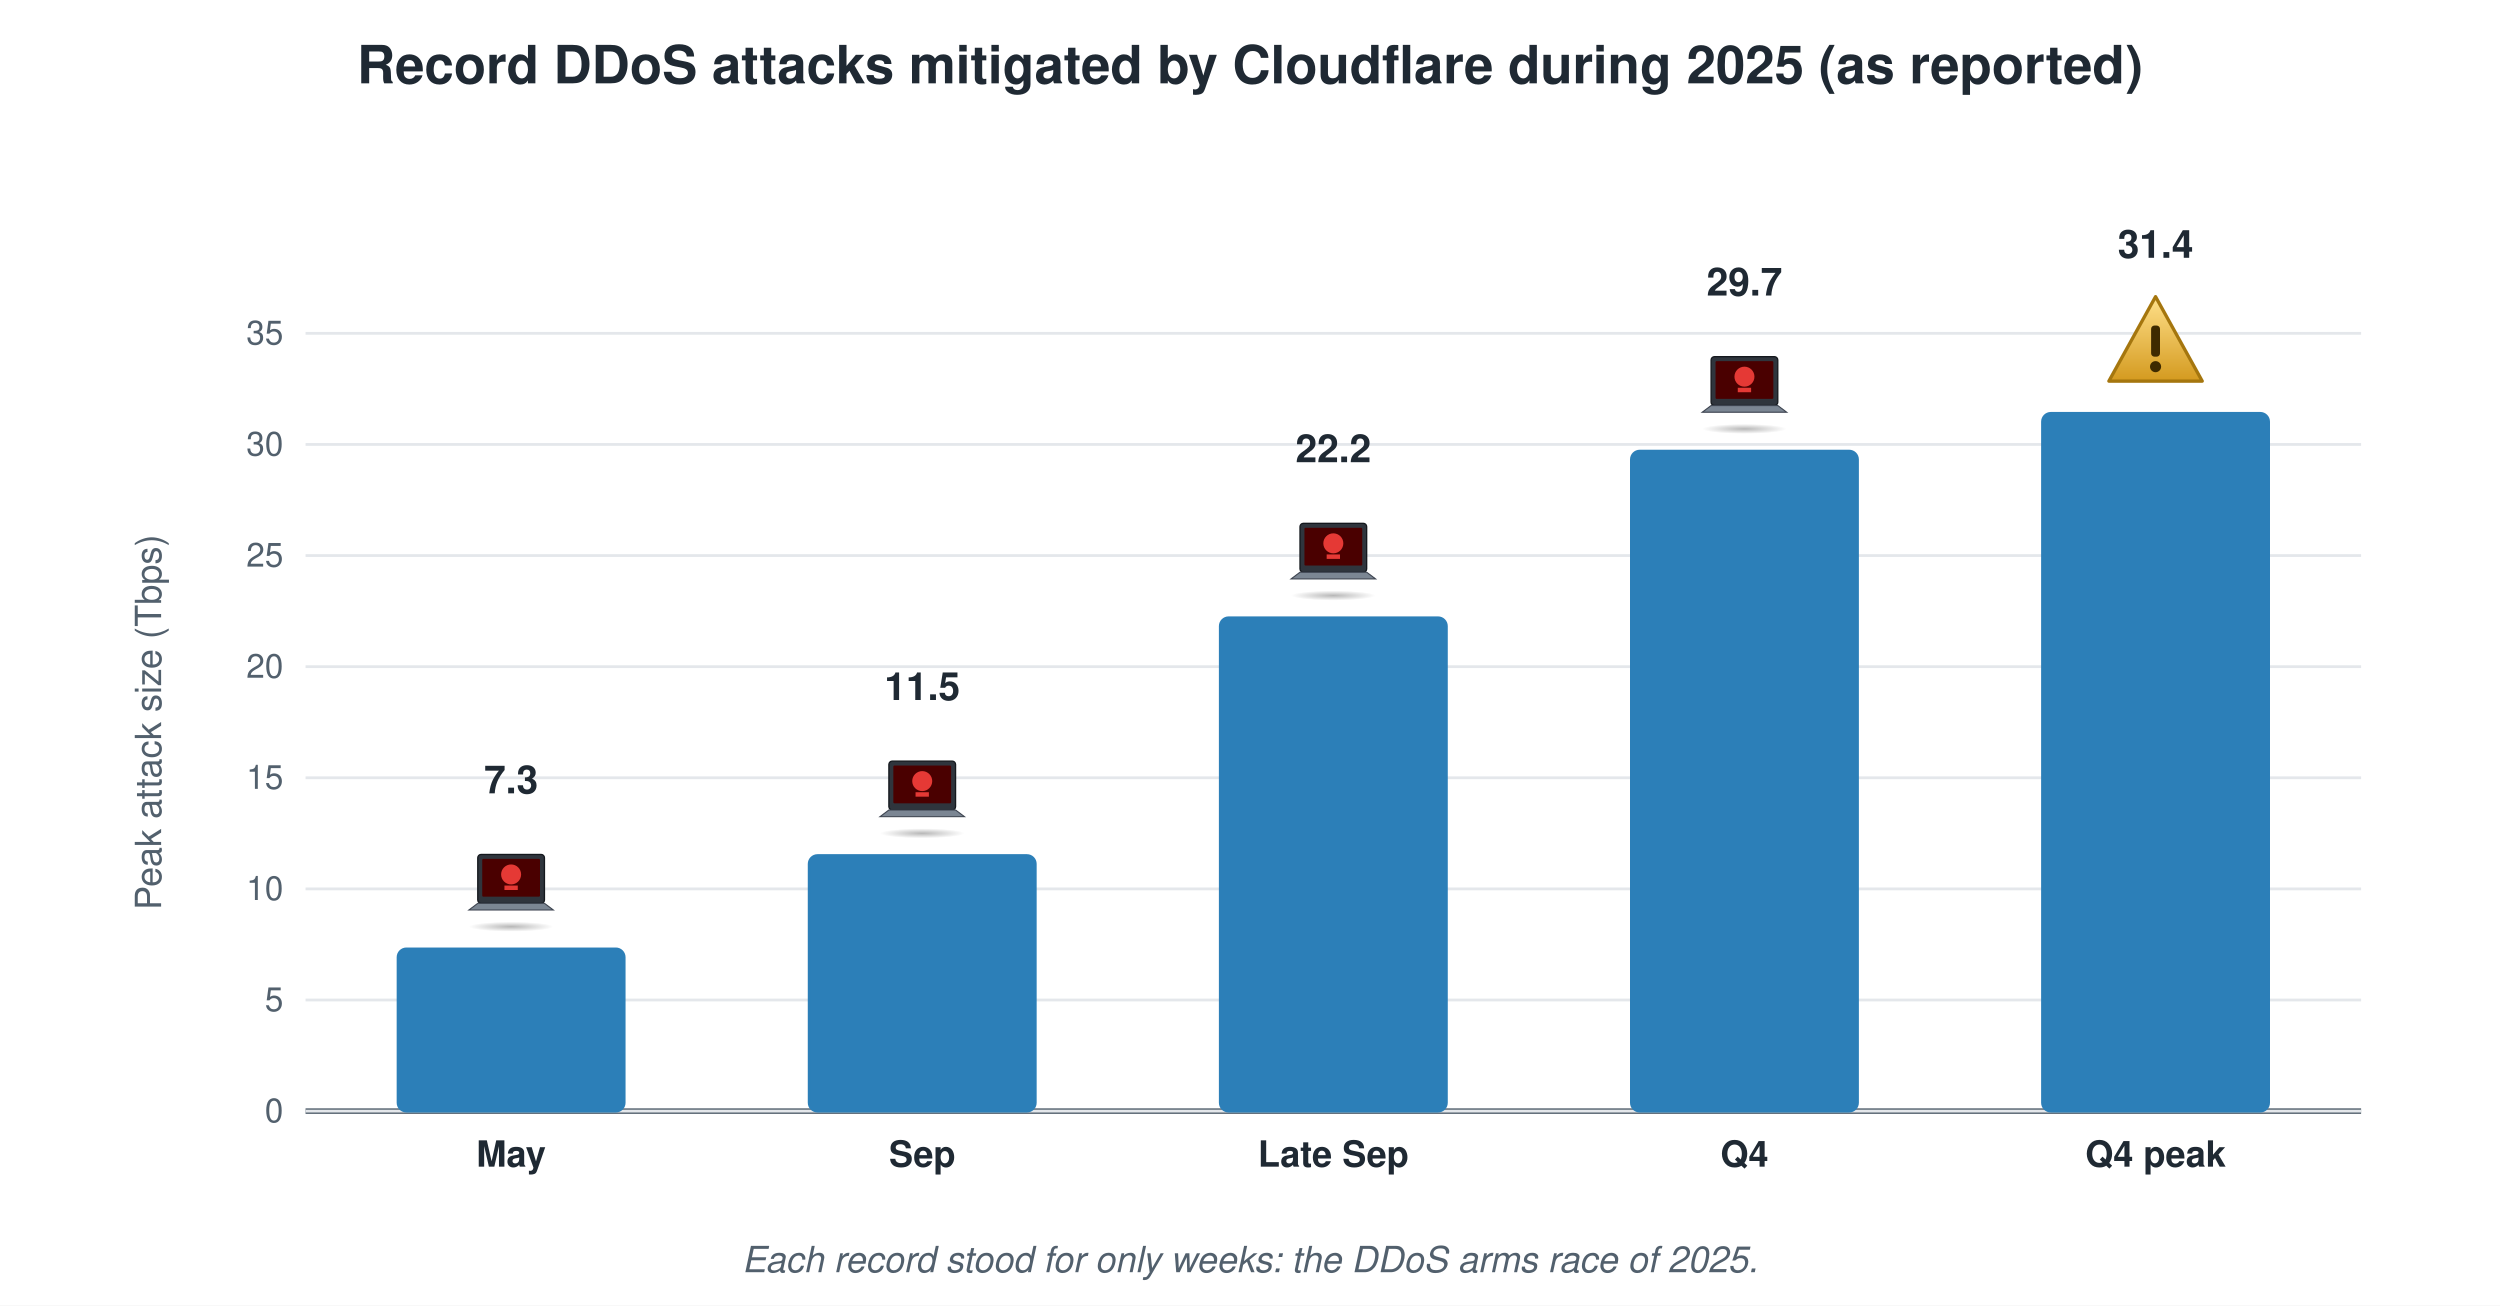
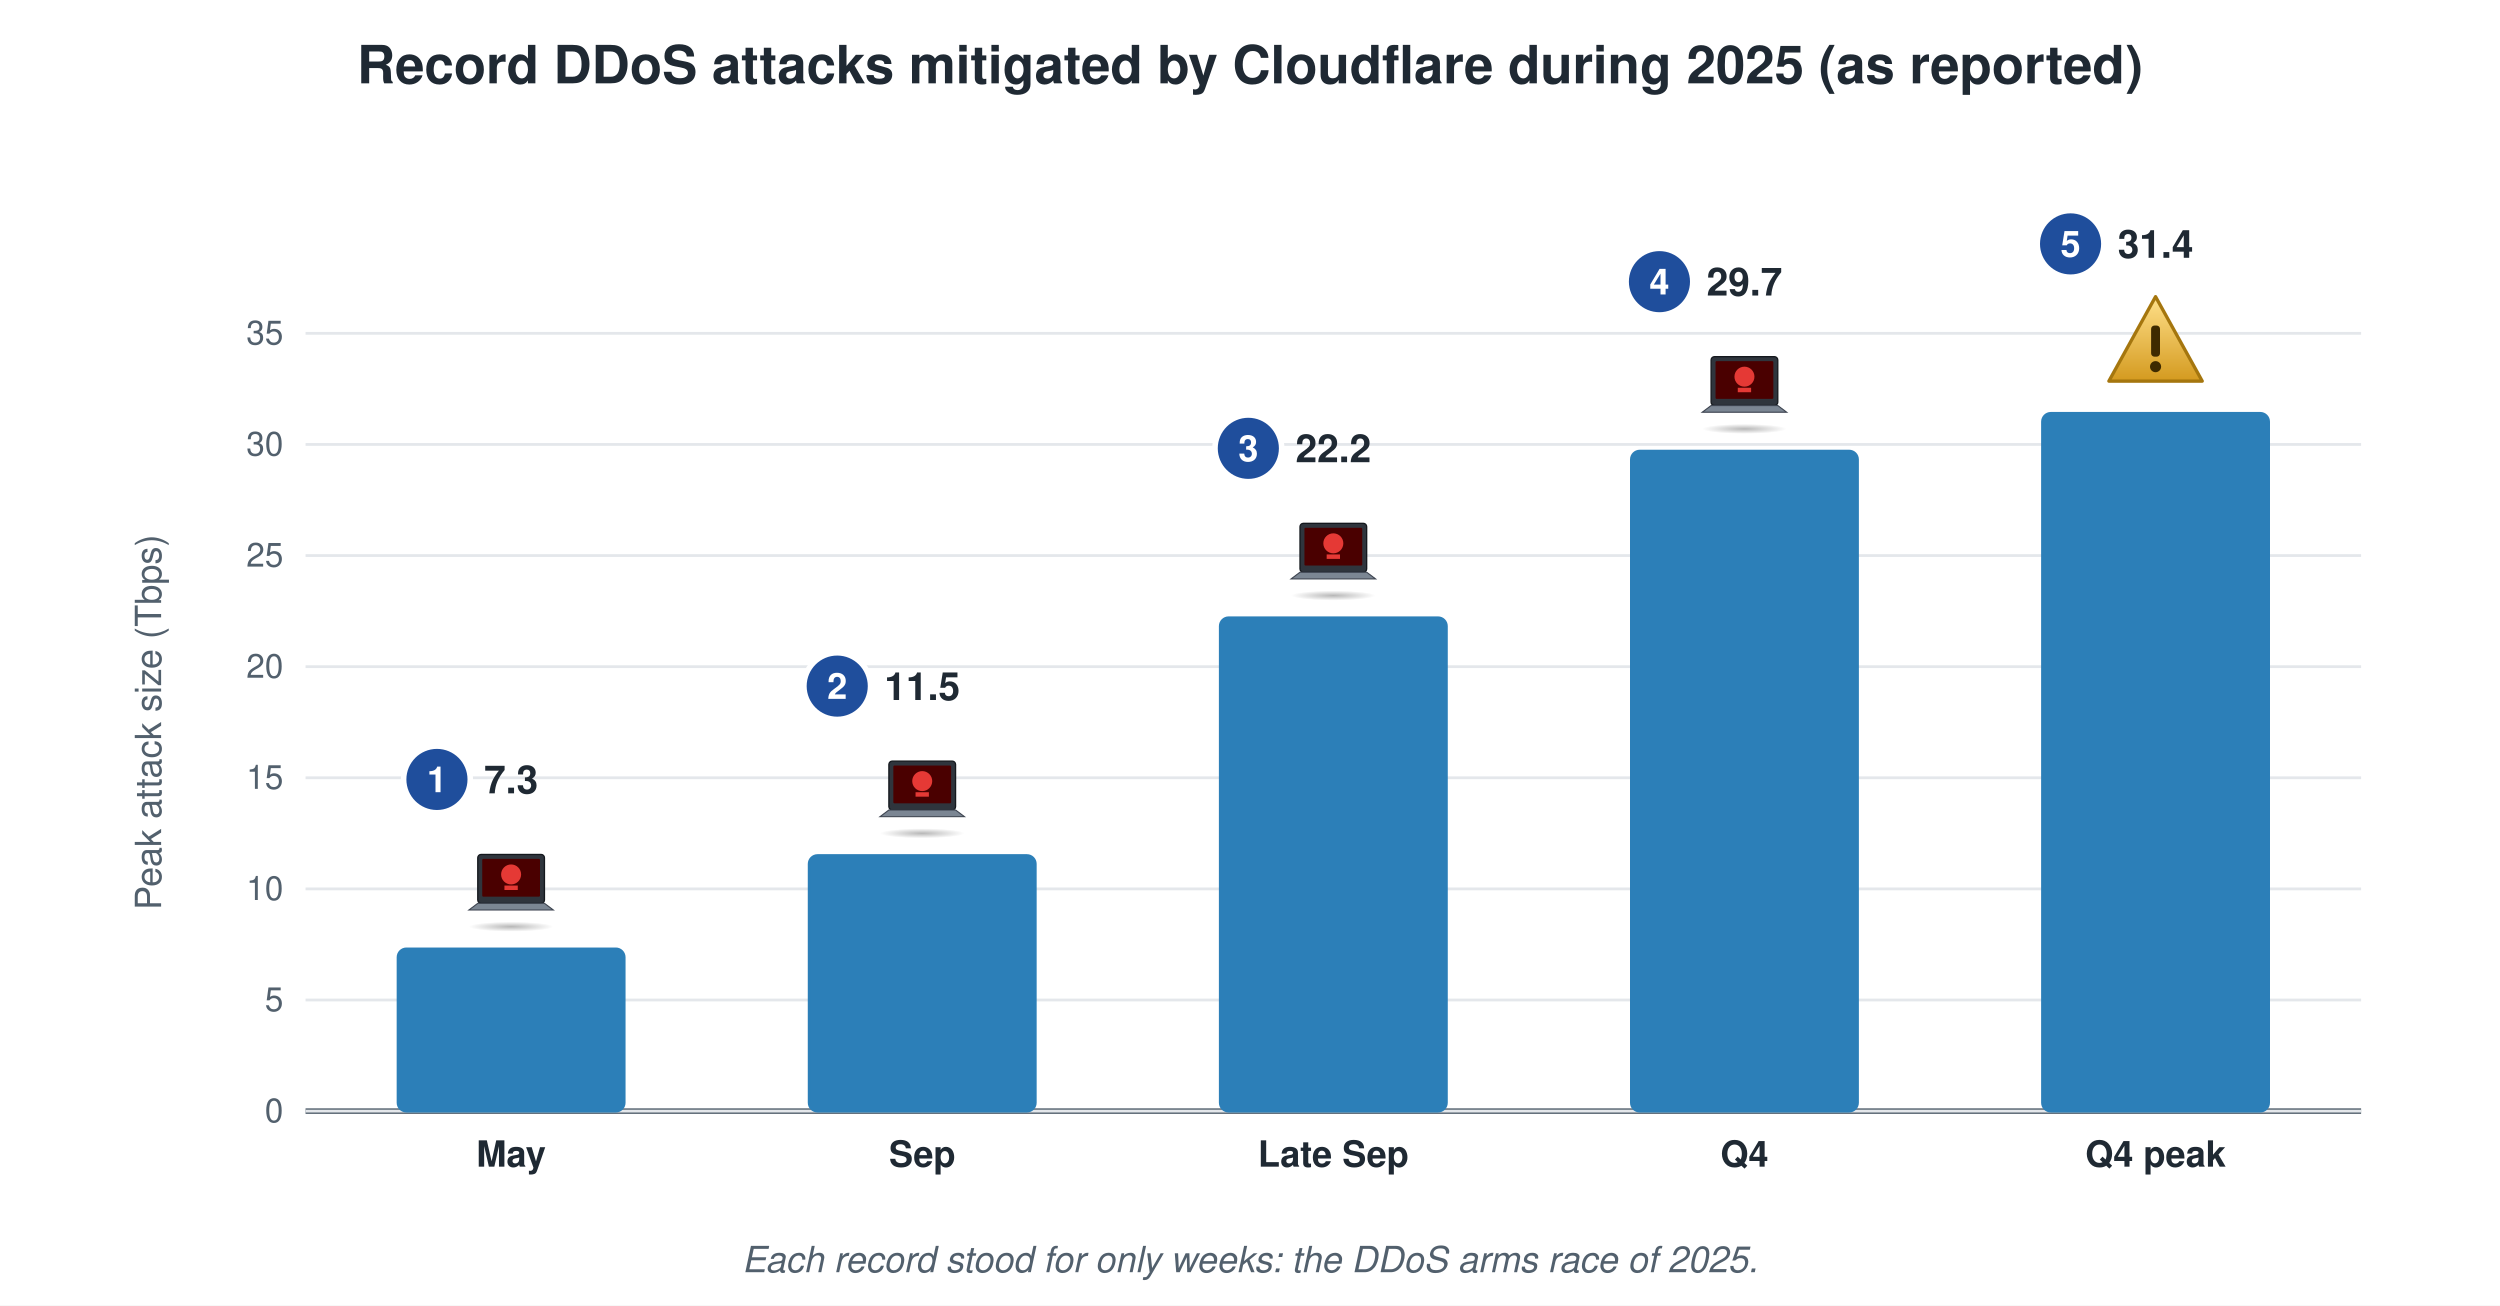
<svg xmlns="http://www.w3.org/2000/svg" viewBox="0 0 900 470" width="900" height="470" role="img" aria-labelledby="t d">
  <style>@media (prefers-reduced-motion: no-preference){.st{animation:fig-in .7s ease-out both}.s1{animation-delay:0.00s}.s2{animation-delay:0.90s}.s3{animation-delay:1.80s}.s4{animation-delay:2.70s}.s5{animation-delay:3.60s}}@keyframes fig-in{from{opacity:0}to{opacity:1}}</style>
  <defs>
    <linearGradient id="g-box" x1="0" y1="0" x2="0" y2="1">
      <stop offset="0" stop-color="#f3f8fe" />
      <stop offset="1" stop-color="#c9ddf4" />
    </linearGradient>
    <filter id="f-drop" x="-10%" y="-10%" width="130%" height="140%">
      <feDropShadow dx="1.5" dy="2" stdDeviation="1.6" flood-color="#000" flood-opacity=".18" />
    </filter>
    <linearGradient id="g-steel" x1="0" y1="0" x2="1" y2="0">
      <stop offset="0" stop-color="#4a5361" />
      <stop offset=".5" stop-color="#2b313a" />
      <stop offset="1" stop-color="#1c2027" />
    </linearGradient>
    <linearGradient id="g-steel-top" x1="0" y1="0" x2="0" y2="1">
      <stop offset="0" stop-color="#7d8796" />
      <stop offset="1" stop-color="#4a5361" />
    </linearGradient>
    <linearGradient id="g-silver" x1="0" y1="0" x2="0" y2="1">
      <stop offset="0" stop-color="#f4f6f8" />
      <stop offset="1" stop-color="#b9c0c9" />
    </linearGradient>
    <linearGradient id="g-silver-side" x1="0" y1="0" x2="1" y2="0">
      <stop offset="0" stop-color="#d8dde3" />
      <stop offset="1" stop-color="#9aa3ae" />
    </linearGradient>
    <linearGradient id="g-screen" x1="0" y1="0" x2="1" y2="1">
      <stop offset="0" stop-color="#5fc3ff" />
      <stop offset=".55" stop-color="#1e88e5" />
      <stop offset="1" stop-color="#0b4f9c" />
    </linearGradient>
    <linearGradient id="g-router" x1="0" y1="0" x2="0" y2="1">
      <stop offset="0" stop-color="#6fb6e8" />
      <stop offset="1" stop-color="#1f5f99" />
    </linearGradient>
    <linearGradient id="g-router-top" x1="0" y1="0" x2="0" y2="1">
      <stop offset="0" stop-color="#e9f4fc" />
      <stop offset="1" stop-color="#a9cdea" />
    </linearGradient>
    <linearGradient id="g-db" x1="0" y1="0" x2="1" y2="0">
      <stop offset="0" stop-color="#8e99a6" />
      <stop offset=".45" stop-color="#e3e7eb" />
      <stop offset="1" stop-color="#7b8693" />
    </linearGradient>
    <linearGradient id="g-brick" x1="0" y1="0" x2="0" y2="1">
      <stop offset="0" stop-color="#e2774f" />
      <stop offset="1" stop-color="#b2472a" />
    </linearGradient>
    <linearGradient id="g-cloud" x1="0" y1="0" x2="0" y2="1">
      <stop offset="0" stop-color="#ffffff" />
      <stop offset="1" stop-color="#b8dcf5" />
    </linearGradient>
    <linearGradient id="g-skin" x1="0" y1="0" x2="0" y2="1">
      <stop offset="0" stop-color="#f7d7bf" />
      <stop offset="1" stop-color="#e2b394" />
    </linearGradient>
    <linearGradient id="g-suit" x1="0" y1="0" x2="0" y2="1">
      <stop offset="0" stop-color="#4b5563" />
      <stop offset="1" stop-color="#1f2733" />
    </linearGradient>
    <linearGradient id="g-suit2" x1="0" y1="0" x2="0" y2="1">
      <stop offset="0" stop-color="#7b5ea7" />
      <stop offset="1" stop-color="#46336b" />
    </linearGradient>
    <linearGradient id="g-hood" x1="0" y1="0" x2="0" y2="1">
      <stop offset="0" stop-color="#3a3f47" />
      <stop offset="1" stop-color="#0f1216" />
    </linearGradient>
    <linearGradient id="g-robot" x1="0" y1="0" x2="0" y2="1">
      <stop offset="0" stop-color="#e8eef5" />
      <stop offset="1" stop-color="#9fb0c3" />
    </linearGradient>
    <linearGradient id="g-gold" x1="0" y1="0" x2="0" y2="1">
      <stop offset="0" stop-color="#ffe08a" />
      <stop offset="1" stop-color="#d49a1f" />
    </linearGradient>
    <linearGradient id="g-paper" x1="0" y1="0" x2="0" y2="1">
      <stop offset="0" stop-color="#ffffff" />
      <stop offset="1" stop-color="#e4e9ef" />
    </linearGradient>
    <linearGradient id="g-green" x1="0" y1="0" x2="0" y2="1">
      <stop offset="0" stop-color="#7fd38b" />
      <stop offset="1" stop-color="#2e8b45" />
    </linearGradient>
    <linearGradient id="g-red" x1="0" y1="0" x2="0" y2="1">
      <stop offset="0" stop-color="#ff8a80" />
      <stop offset="1" stop-color="#c62828" />
    </linearGradient>
    <radialGradient id="g-shadow">
      <stop offset="0" stop-color="#000" stop-opacity=".28" />
      <stop offset="1" stop-color="#000" stop-opacity="0" />
    </radialGradient>
    <linearGradient id="g-suit3" x1="0" y1="0" x2="0" y2="1">
      <stop offset="0" stop-color="#2e86c1" />
      <stop offset="1" stop-color="#1b4f72" />
    </linearGradient>
    <symbol id="i-bot" viewBox="0 0 100 100">
      <ellipse cx="50" cy="95" rx="38" ry="4.5" fill="url(#g-shadow)" />
      <rect x="20" y="30" width="60" height="44" rx="3" fill="#2f353d" stroke="#14181d" stroke-width="1.2" />
      <rect x="24" y="34" width="52" height="34" rx="1" fill="#4a0000" />
      <circle cx="50" cy="48" r="9" fill="#e53935" />
      <path d="M44 58 h12 v4 h-12 Z" fill="#e53935" />
      <path d="M12 80 L20 74 H80 L88 80 Z" fill="#7b8693" stroke="#3d4450" stroke-width="1" />
    </symbol>
    <symbol id="i-warning" viewBox="0 0 100 100">
      <path d="M50 10 L92 86 H8 Z" fill="url(#g-gold)" stroke="#a5760e" stroke-width="3" stroke-linejoin="round" />
      <rect x="46" y="36" width="8" height="28" rx="3" fill="#3e2a00" />
      <circle cx="50" cy="73" r="5" fill="#3e2a00" />
    </symbol>
  </defs>
  <rect width="900" height="470" fill="#ffffff" />
  <text x="450.0" y="30.0" font-family="Helvetica, Arial, sans-serif" font-size="19" fill="#1f2933" font-weight="bold" text-anchor="middle">Record DDoS attacks mitigated by Cloudflare during 2025 (as reported)</text>
  <line x1="110" y1="400" x2="850" y2="400" stroke="#52606d" stroke-width="2" />
  <line x1="110" y1="400.0" x2="850" y2="400.0" stroke="#e4e7eb" />
  <text x="102.0" y="404.0" font-family="Helvetica, Arial, sans-serif" font-size="12" fill="#52606d" font-weight="normal" text-anchor="end">0</text>
  <line x1="110" y1="360.0" x2="850" y2="360.0" stroke="#e4e7eb" />
  <text x="102.0" y="364.0" font-family="Helvetica, Arial, sans-serif" font-size="12" fill="#52606d" font-weight="normal" text-anchor="end">5</text>
  <line x1="110" y1="320.0" x2="850" y2="320.0" stroke="#e4e7eb" />
  <text x="102.0" y="324.0" font-family="Helvetica, Arial, sans-serif" font-size="12" fill="#52606d" font-weight="normal" text-anchor="end">10</text>
  <line x1="110" y1="280.0" x2="850" y2="280.0" stroke="#e4e7eb" />
  <text x="102.0" y="284.0" font-family="Helvetica, Arial, sans-serif" font-size="12" fill="#52606d" font-weight="normal" text-anchor="end">15</text>
  <line x1="110" y1="240.0" x2="850" y2="240.0" stroke="#e4e7eb" />
  <text x="102.0" y="244.0" font-family="Helvetica, Arial, sans-serif" font-size="12" fill="#52606d" font-weight="normal" text-anchor="end">20</text>
  <line x1="110" y1="200.0" x2="850" y2="200.0" stroke="#e4e7eb" />
  <text x="102.0" y="204.0" font-family="Helvetica, Arial, sans-serif" font-size="12" fill="#52606d" font-weight="normal" text-anchor="end">25</text>
  <line x1="110" y1="160.0" x2="850" y2="160.0" stroke="#e4e7eb" />
  <text x="102.0" y="164.0" font-family="Helvetica, Arial, sans-serif" font-size="12" fill="#52606d" font-weight="normal" text-anchor="end">30</text>
  <line x1="110" y1="120.0" x2="850" y2="120.0" stroke="#e4e7eb" />
  <text x="102.0" y="124.0" font-family="Helvetica, Arial, sans-serif" font-size="12" fill="#52606d" font-weight="normal" text-anchor="end">35</text>
  <text x="58" y="260.0" font-family="Helvetica, Arial, sans-serif" font-size="13" fill="#52606d" text-anchor="middle" transform="rotate(-90 58 260.0)">Peak attack size (Tbps)</text>
  <g class="st s1">
    <rect x="143.3" y="341.6" width="81.4" height="58.4" rx="3" fill="#2c7fb8" fill-opacity="1" stroke="#2c7fb8" stroke-width="1" />
  </g>
  <g class="st s1">
    <use href="#i-bot" x="164.0" y="295.6" width="40" height="40" />
  </g>
  <g class="st s1">
    <text x="184.0" y="285.6" font-family="Helvetica, Arial, sans-serif" font-size="14" fill="#1f2933" font-weight="bold" text-anchor="middle">7.3</text>
  </g>
  <g class="st s1">
    <text x="184.0" y="420.0" font-family="Helvetica, Arial, sans-serif" font-size="13" fill="#1f2933" font-weight="bold" text-anchor="middle">May</text>
  </g>
  <g class="st s2">
    <rect x="291.3" y="308.0" width="81.4" height="92.0" rx="3" fill="#2c7fb8" fill-opacity="1" stroke="#2c7fb8" stroke-width="1" />
  </g>
  <g class="st s2">
    <use href="#i-bot" x="312.0" y="262.0" width="40" height="40" />
  </g>
  <g class="st s2">
    <text x="332.0" y="252.0" font-family="Helvetica, Arial, sans-serif" font-size="14" fill="#1f2933" font-weight="bold" text-anchor="middle">11.5</text>
  </g>
  <g class="st s2">
    <text x="332.0" y="420.0" font-family="Helvetica, Arial, sans-serif" font-size="13" fill="#1f2933" font-weight="bold" text-anchor="middle">Sep</text>
  </g>
  <g class="st s3">
    <rect x="439.3" y="222.4" width="81.4" height="177.6" rx="3" fill="#2c7fb8" fill-opacity="1" stroke="#2c7fb8" stroke-width="1" />
  </g>
  <g class="st s3">
    <use href="#i-bot" x="460.0" y="176.4" width="40" height="40" />
  </g>
  <g class="st s3">
    <text x="480.0" y="166.4" font-family="Helvetica, Arial, sans-serif" font-size="14" fill="#1f2933" font-weight="bold" text-anchor="middle">22.2</text>
  </g>
  <g class="st s3">
    <text x="480.0" y="420.0" font-family="Helvetica, Arial, sans-serif" font-size="13" fill="#1f2933" font-weight="bold" text-anchor="middle">Late Sep</text>
  </g>
  <g class="st s4">
    <rect x="587.3" y="162.4" width="81.4" height="237.6" rx="3" fill="#2c7fb8" fill-opacity="1" stroke="#2c7fb8" stroke-width="1" />
  </g>
  <g class="st s4">
    <use href="#i-bot" x="608.0" y="116.4" width="40" height="40" />
  </g>
  <g class="st s4">
    <text x="628.0" y="106.4" font-family="Helvetica, Arial, sans-serif" font-size="14" fill="#1f2933" font-weight="bold" text-anchor="middle">29.7</text>
  </g>
  <g class="st s4">
    <text x="628.0" y="420.0" font-family="Helvetica, Arial, sans-serif" font-size="13" fill="#1f2933" font-weight="bold" text-anchor="middle">Q4</text>
  </g>
  <g class="st s5">
    <rect x="735.3" y="148.8" width="81.4" height="251.2" rx="3" fill="#2c7fb8" fill-opacity="1" stroke="#2c7fb8" stroke-width="1" />
  </g>
  <g class="st s5">
    <use href="#i-warning" x="756.0" y="102.8" width="40" height="40" />
  </g>
  <g class="st s5">
    <text x="776.0" y="92.8" font-family="Helvetica, Arial, sans-serif" font-size="14" fill="#1f2933" font-weight="bold" text-anchor="middle">31.4</text>
  </g>
  <g class="st s5">
    <text x="776.0" y="420.0" font-family="Helvetica, Arial, sans-serif" font-size="13" fill="#1f2933" font-weight="bold" text-anchor="middle">Q4 peak</text>
  </g>
  <g class="st s5">
    <text x="450.0" y="458.0" font-family="Helvetica, Arial, sans-serif" font-size="13" fill="#52606d" font-weight="normal" text-anchor="middle" font-style="italic">Each record stood for only weeks: the DDoS arms race of 2025.</text>
  </g>
+   <g class="st s1">
+     <circle cx="157.3" cy="280.6" r="12" fill="#1f4e9c" stroke="#fff" stroke-width="2" />
+     <text x="157.3" y="285.2" font-family="Helvetica, Arial, sans-serif" font-size="13" fill="#fff" font-weight="bold" text-anchor="middle">1</text>
+   </g>
+   <g class="st s2">
+     <circle cx="301.4" cy="247.0" r="12" fill="#1f4e9c" stroke="#fff" stroke-width="2" />
+     <text x="301.4" y="251.6" font-family="Helvetica, Arial, sans-serif" font-size="13" fill="#fff" font-weight="bold" text-anchor="middle">2</text>
+   </g>
+   <g class="st s3">
+     <circle cx="449.4" cy="161.4" r="12" fill="#1f4e9c" stroke="#fff" stroke-width="2" />
+     <text x="449.4" y="166.0" font-family="Helvetica, Arial, sans-serif" font-size="13" fill="#fff" font-weight="bold" text-anchor="middle">3</text>
+   </g>
+   <g class="st s4">
+     <circle cx="597.4" cy="101.4" r="12" fill="#1f4e9c" stroke="#fff" stroke-width="2" />
+     <text x="597.4" y="106.0" font-family="Helvetica, Arial, sans-serif" font-size="13" fill="#fff" font-weight="bold" text-anchor="middle">4</text>
+   </g>
+   <g class="st s5">
+     <circle cx="745.4" cy="87.8" r="12" fill="#1f4e9c" stroke="#fff" stroke-width="2" />
+     <text x="745.4" y="92.4" font-family="Helvetica, Arial, sans-serif" font-size="13" fill="#fff" font-weight="bold" text-anchor="middle">5</text>
+   </g>
</svg>
